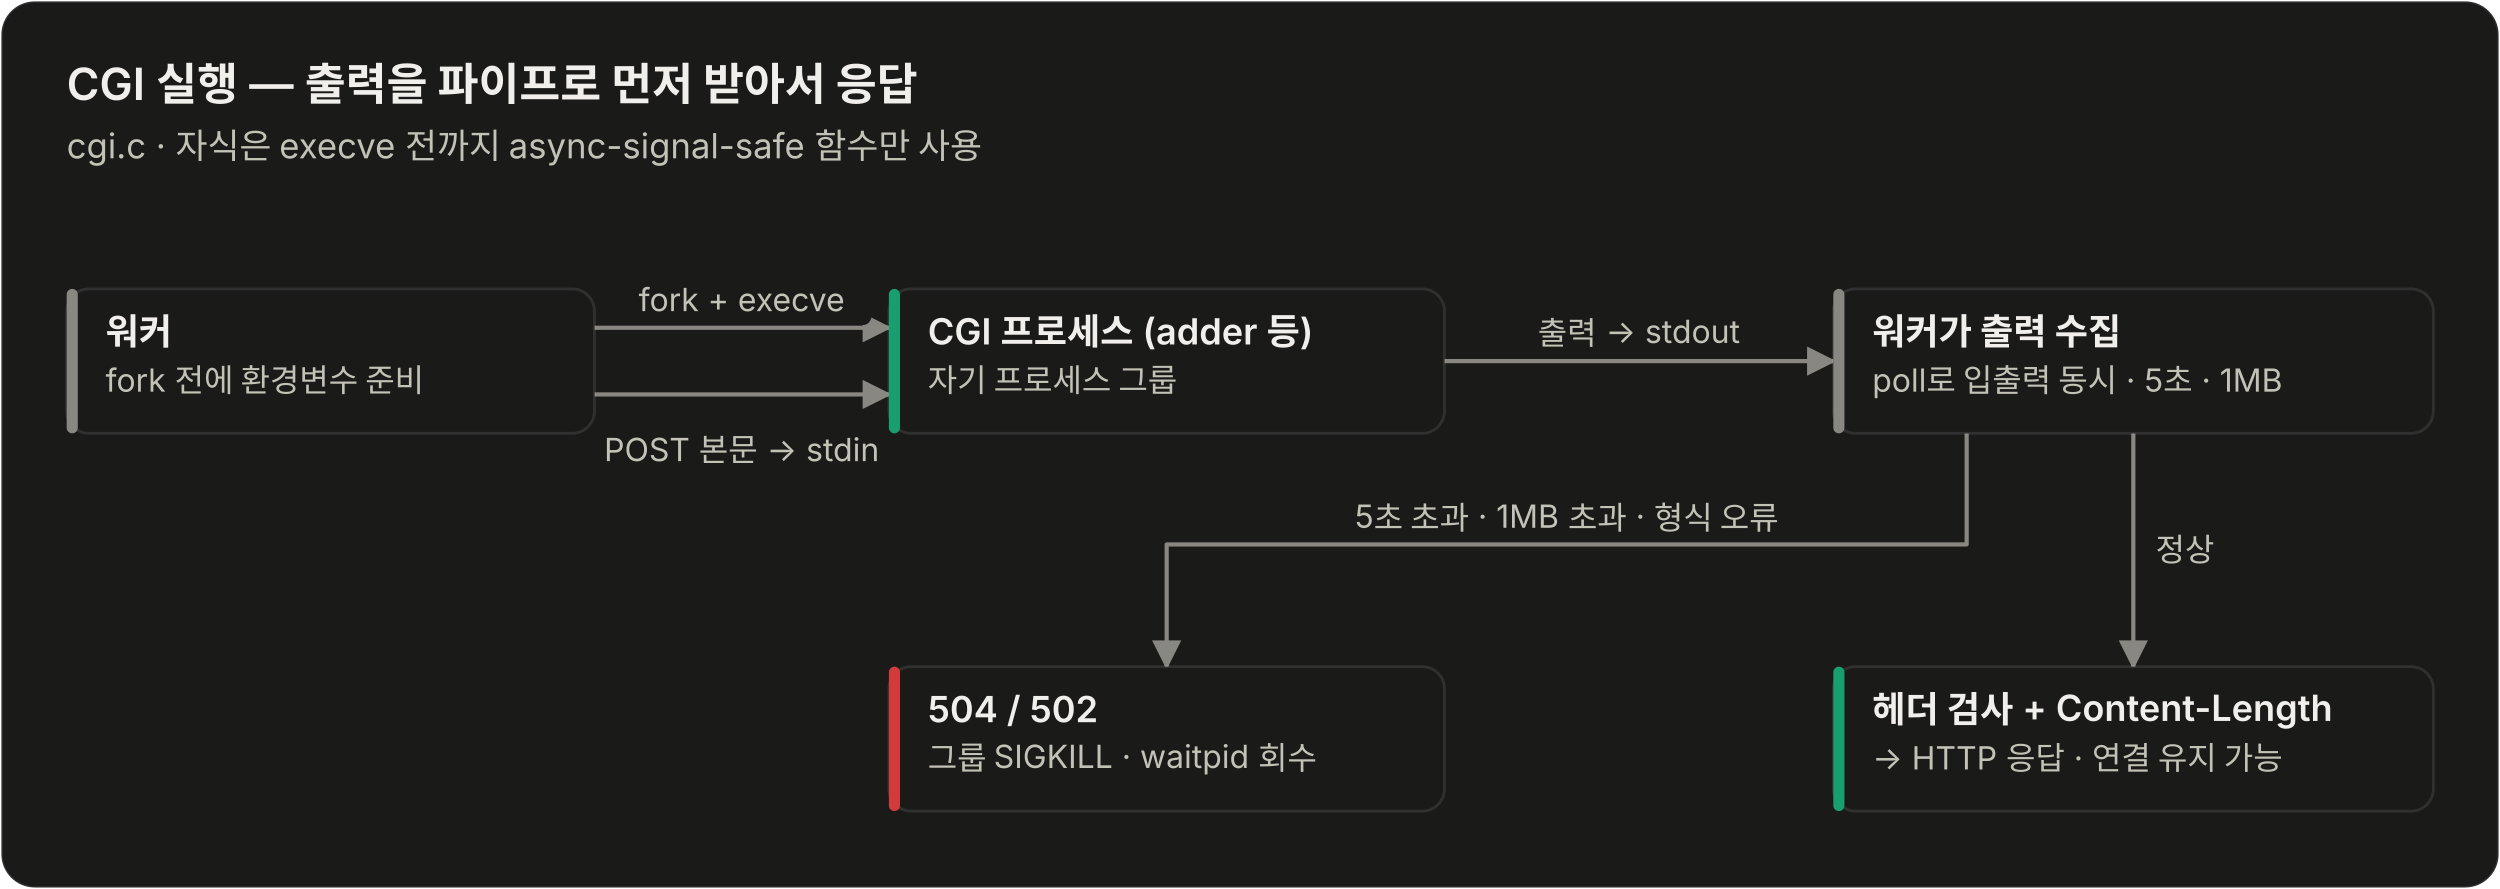
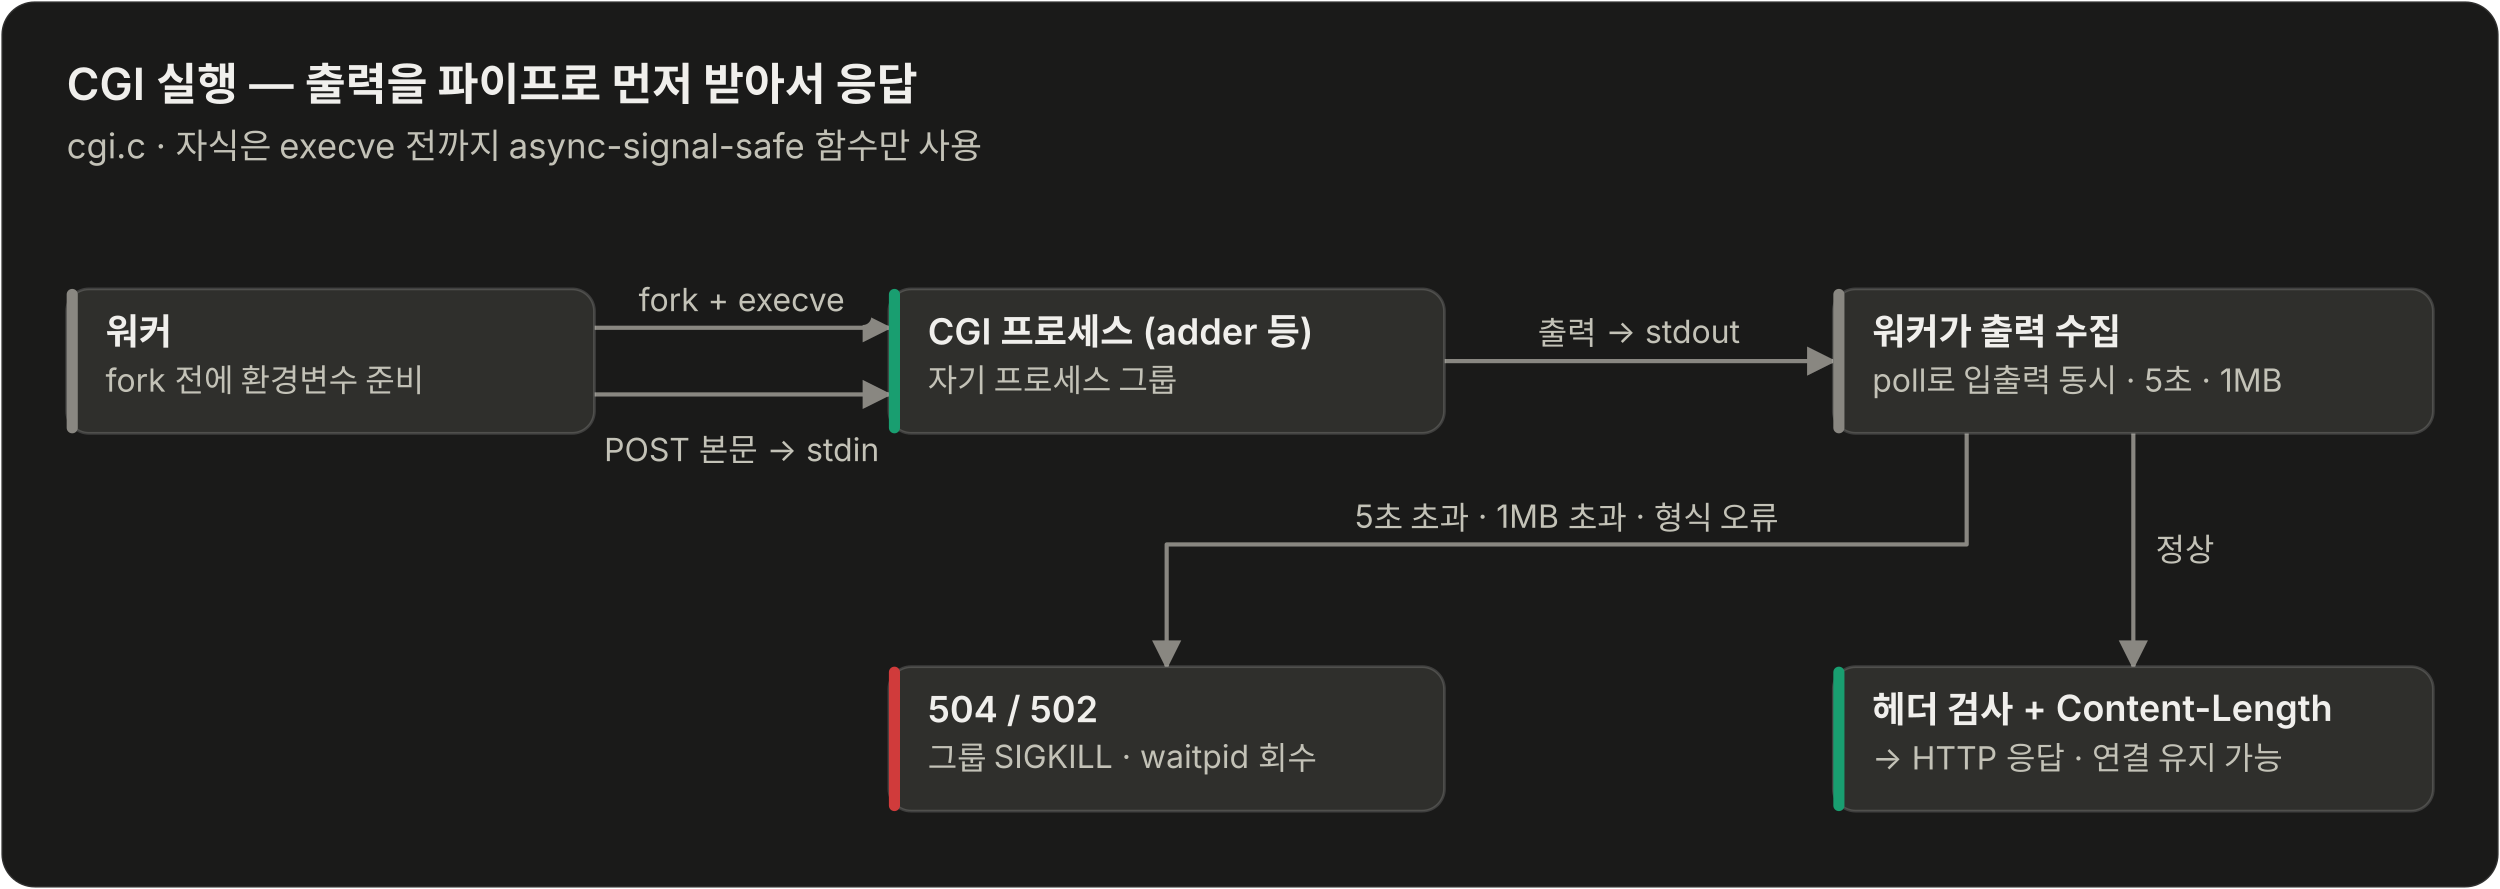
<svg xmlns="http://www.w3.org/2000/svg" width="900" height="320" viewBox="0 0 900 320" font-family="system-ui, -apple-system, 'Segoe UI', 'Apple SD Gothic Neo', 'Malgun Gothic', 'Noto Sans KR', sans-serif" role="img" aria-label="CGI 실행 — 출력을 파이프로 먼저 받아서 응답">
  <defs>
    <marker id="ah" viewBox="0 0 10 10" refX="9" refY="5" markerWidth="7" markerHeight="7" orient="auto-start-reverse">
      <path d="M0,0 L10,5 L0,10 z" fill="#898781" />
    </marker>
  </defs>
  <rect x="0.5" y="0.5" width="899" height="319" rx="12" fill="#1a1a19" stroke="rgba(255,255,255,0.10)" />
  <text x="24" y="36" font-size="16" font-weight="600" fill="#f0efec">CGI 실행 — 출력을 파이프로 먼저 받아서 응답</text>
  <text x="24" y="57" font-size="12.5" fill="#c3c2b7">cgi.c · 자식은 execve 전까지 async-signal-safe 함수만 사용</text>
  <g>
    <path d="M214,118 L320,118" fill="none" stroke="#898781" stroke-width="1.5" stroke-linejoin="round" marker-end="url(#ah)" />
    <rect x="220.335" y="100" width="93.33" height="17" rx="3" fill="#1a1a19" />
    <text x="267" y="112" font-size="11.5" fill="#c3c2b7" text-anchor="middle">fork + execve</text>
  </g>
  <g>
    <path d="M214,142 L320,142" fill="none" stroke="#898781" stroke-width="1.5" stroke-linejoin="round" marker-end="url(#ah)" />
    <rect x="210.675" y="154" width="112.65" height="17" rx="3" fill="#1a1a19" />
    <text x="267" y="166" font-size="11.5" fill="#c3c2b7" text-anchor="middle">POST 본문 → stdin</text>
  </g>
  <g>
    <path d="M520,130 L660,130" fill="none" stroke="#898781" stroke-width="1.5" stroke-linejoin="round" marker-end="url(#ah)" />
    <rect x="546.095" y="112" width="87.81" height="17" rx="3" fill="#1a1a19" />
    <text x="590" y="124" font-size="11.5" fill="#c3c2b7" text-anchor="middle">출력 → stdout</text>
  </g>
  <g>
    <path d="M768,156 L768,240" fill="none" stroke="#898781" stroke-width="1.5" stroke-linejoin="round" marker-end="url(#ah)" />
    <rect x="772" y="190" width="31" height="17" rx="3" fill="#1a1a19" />
    <text x="776" y="202" font-size="11.5" fill="#c3c2b7" text-anchor="start">정상</text>
  </g>
  <g>
    <path d="M708,156 L708,196 L420,196 L420,240" fill="none" stroke="#898781" stroke-width="1.5" stroke-linejoin="round" marker-end="url(#ah)" />
    <rect x="474.785" y="178" width="178.43" height="17" rx="3" fill="#1a1a19" />
    <text x="564" y="190" font-size="11.5" fill="#c3c2b7" text-anchor="middle">5초 초과 · 1MB 초과 · 형식 오류</text>
  </g>
  <g>
-     <rect x="24" y="104" width="190" height="52" rx="8" fill="#1a1a19" stroke="rgba(255,255,255,0.10)" />
+     <rect x="24" y="104" width="190" height="52" rx="8" fill="#2f2f2c" stroke="rgba(255,255,255,0.16)" />
    <rect x="24" y="104" width="4" height="52" rx="2" fill="#898781" />
    <text x="38" y="124" font-size="13" font-weight="600" fill="#f0efec">워커</text>
    <text x="38" y="141" font-size="11.5" fill="#c3c2b7">fork 전에 환경변수 준비</text>
  </g>
  <g>
-     <rect x="320" y="104" width="200" height="52" rx="8" fill="#1a1a19" stroke="rgba(255,255,255,0.10)" />
+     <rect x="320" y="104" width="200" height="52" rx="8" fill="#2f2f2c" stroke="rgba(255,255,255,0.16)" />
    <rect x="320" y="104" width="4" height="52" rx="2" fill="#199e70" />
    <text x="334" y="124" font-size="13" font-weight="600" fill="#f0efec">CGI 프로세스 (adder 등)</text>
    <text x="334" y="141" font-size="11.5" fill="#c3c2b7">자기 프로세스 그룹</text>
  </g>
  <g>
-     <rect x="660" y="104" width="216" height="52" rx="8" fill="#1a1a19" stroke="rgba(255,255,255,0.10)" />
+     <rect x="660" y="104" width="216" height="52" rx="8" fill="#2f2f2c" stroke="rgba(255,255,255,0.16)" />
    <rect x="660" y="104" width="4" height="52" rx="2" fill="#898781" />
    <text x="674" y="124" font-size="13" font-weight="600" fill="#f0efec">워커가 출력 수집</text>
    <text x="674" y="141" font-size="11.5" fill="#c3c2b7">poll로 입출력 동시 · 5초 · 1MB</text>
  </g>
  <g>
-     <rect x="660" y="240" width="216" height="52" rx="8" fill="#1a1a19" stroke="rgba(255,255,255,0.10)" />
+     <rect x="660" y="240" width="216" height="52" rx="8" fill="#2f2f2c" stroke="rgba(255,255,255,0.16)" />
    <rect x="660" y="240" width="4" height="52" rx="2" fill="#199e70" />
    <text x="674" y="260" font-size="13" font-weight="600" fill="#f0efec">헤더 검사 + Content-Length</text>
    <text x="674" y="277" font-size="11.5" fill="#c3c2b7">→ HTTP 응답 · 연결 유지 가능</text>
  </g>
  <g>
-     <rect x="320" y="240" width="200" height="52" rx="8" fill="#1a1a19" stroke="rgba(255,255,255,0.10)" />
+     <rect x="320" y="240" width="200" height="52" rx="8" fill="#2f2f2c" stroke="rgba(255,255,255,0.16)" />
    <rect x="320" y="240" width="4" height="52" rx="2" fill="#d03b3b" />
    <text x="334" y="260" font-size="13" font-weight="600" fill="#f0efec">504 / 502</text>
    <text x="334" y="277" font-size="11.5" fill="#c3c2b7">그룹 SIGKILL · waitpid 회수</text>
  </g>
</svg>
